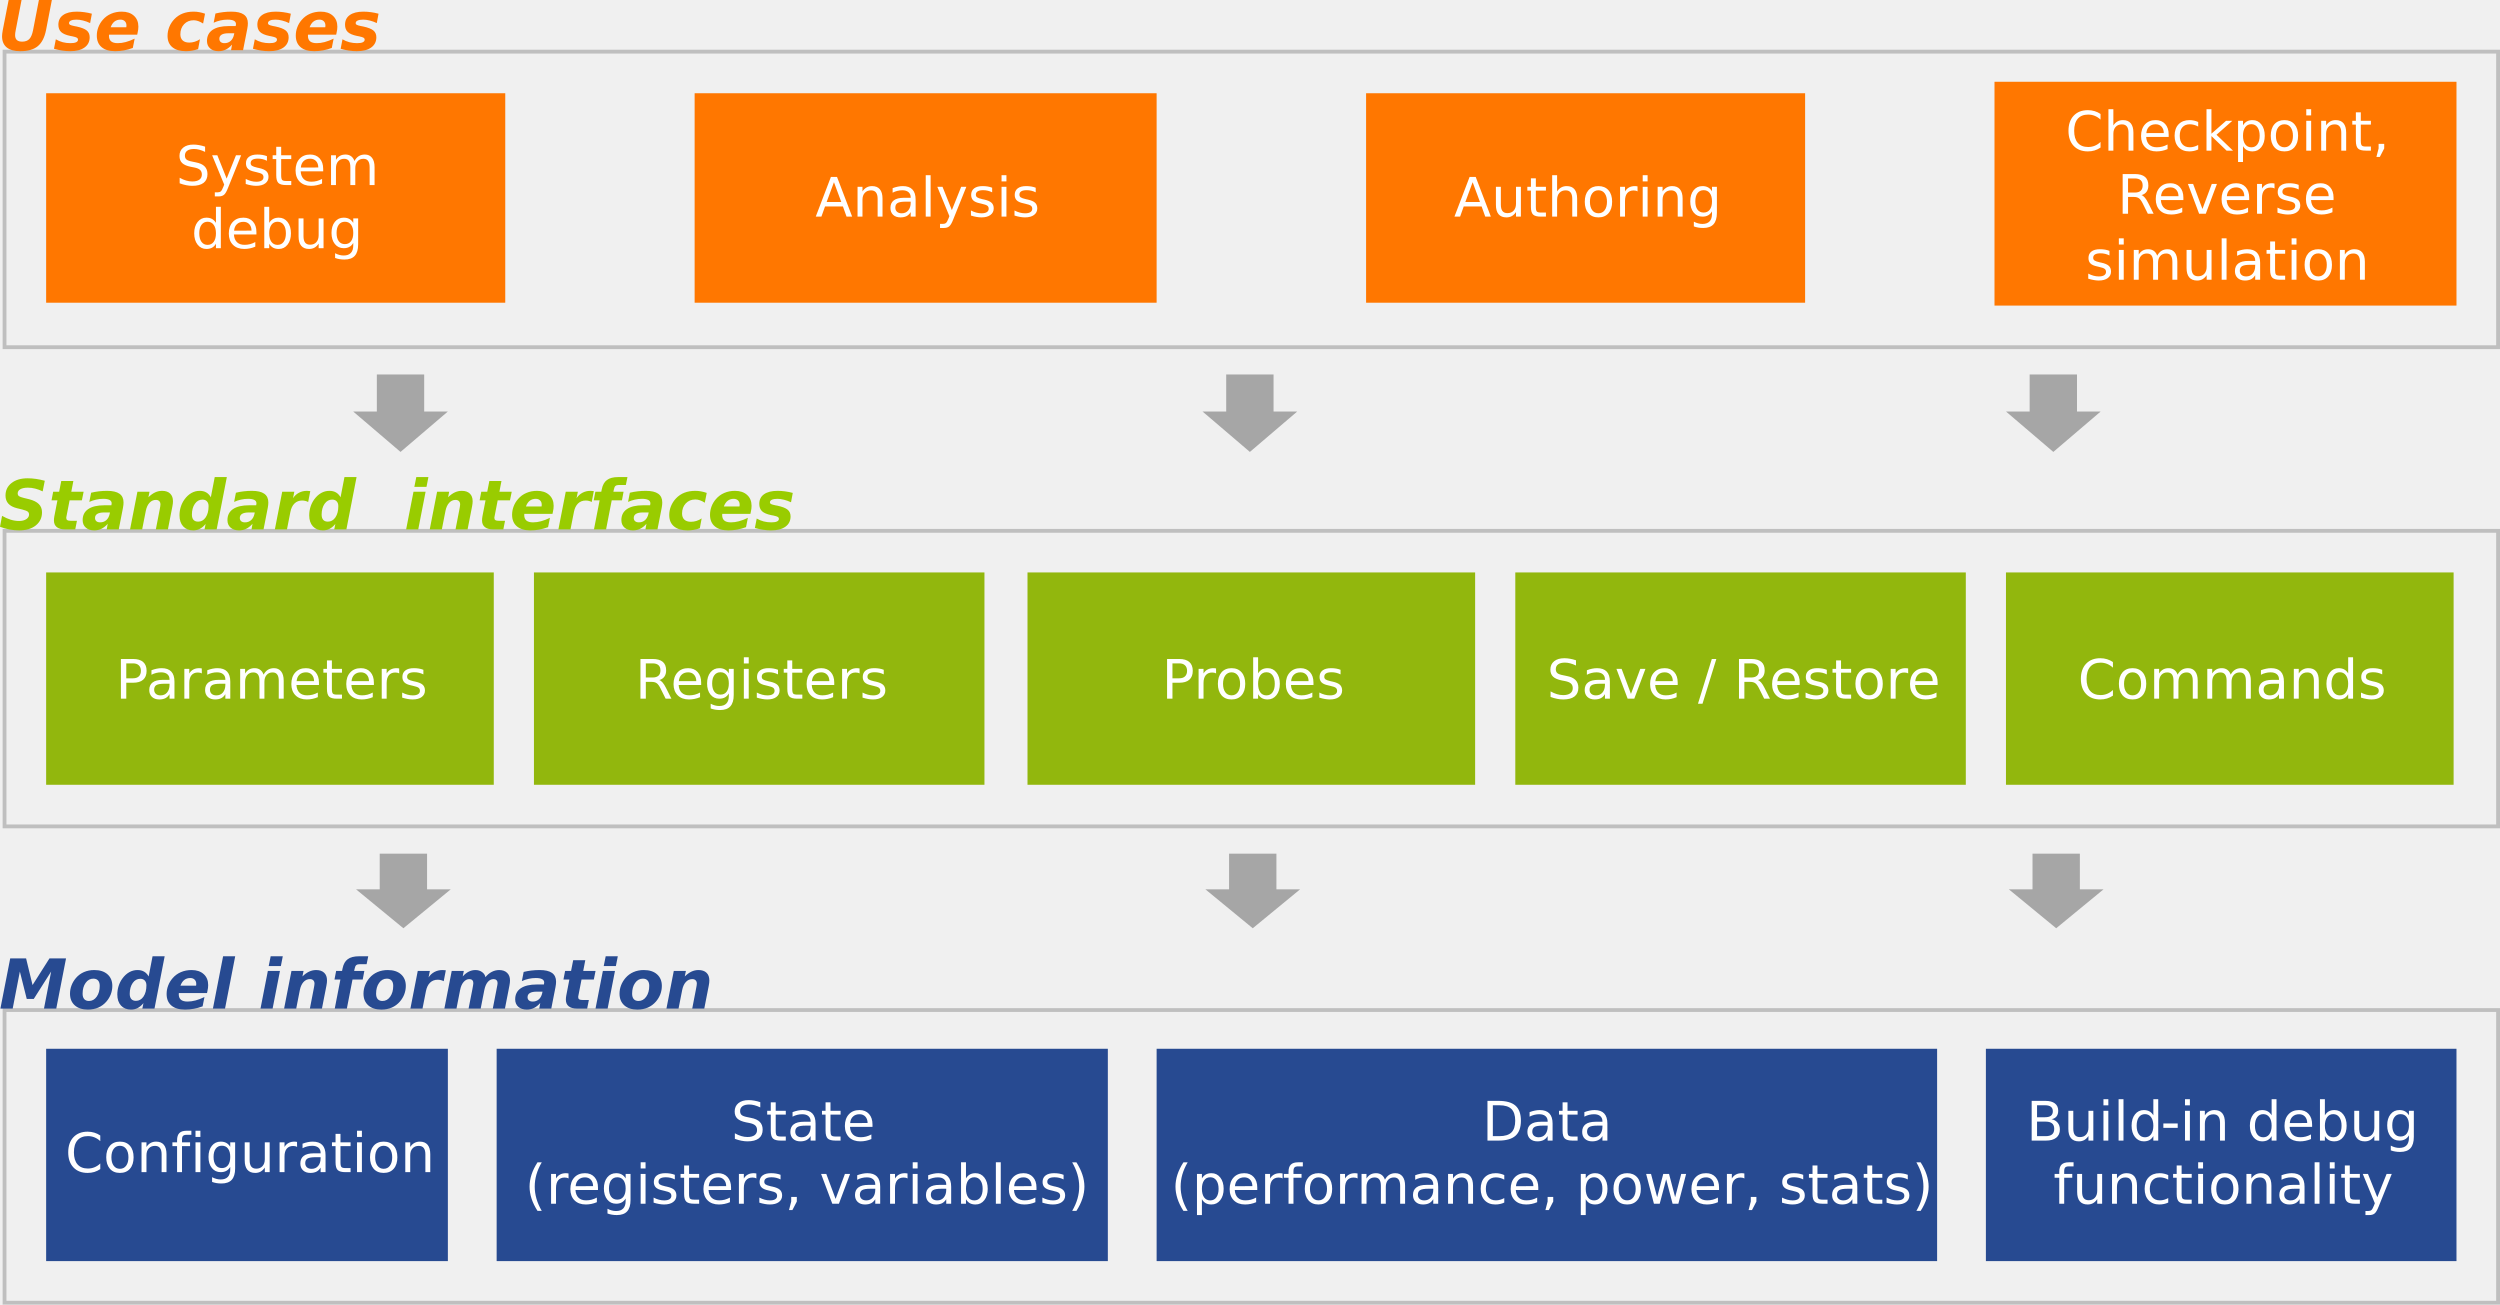
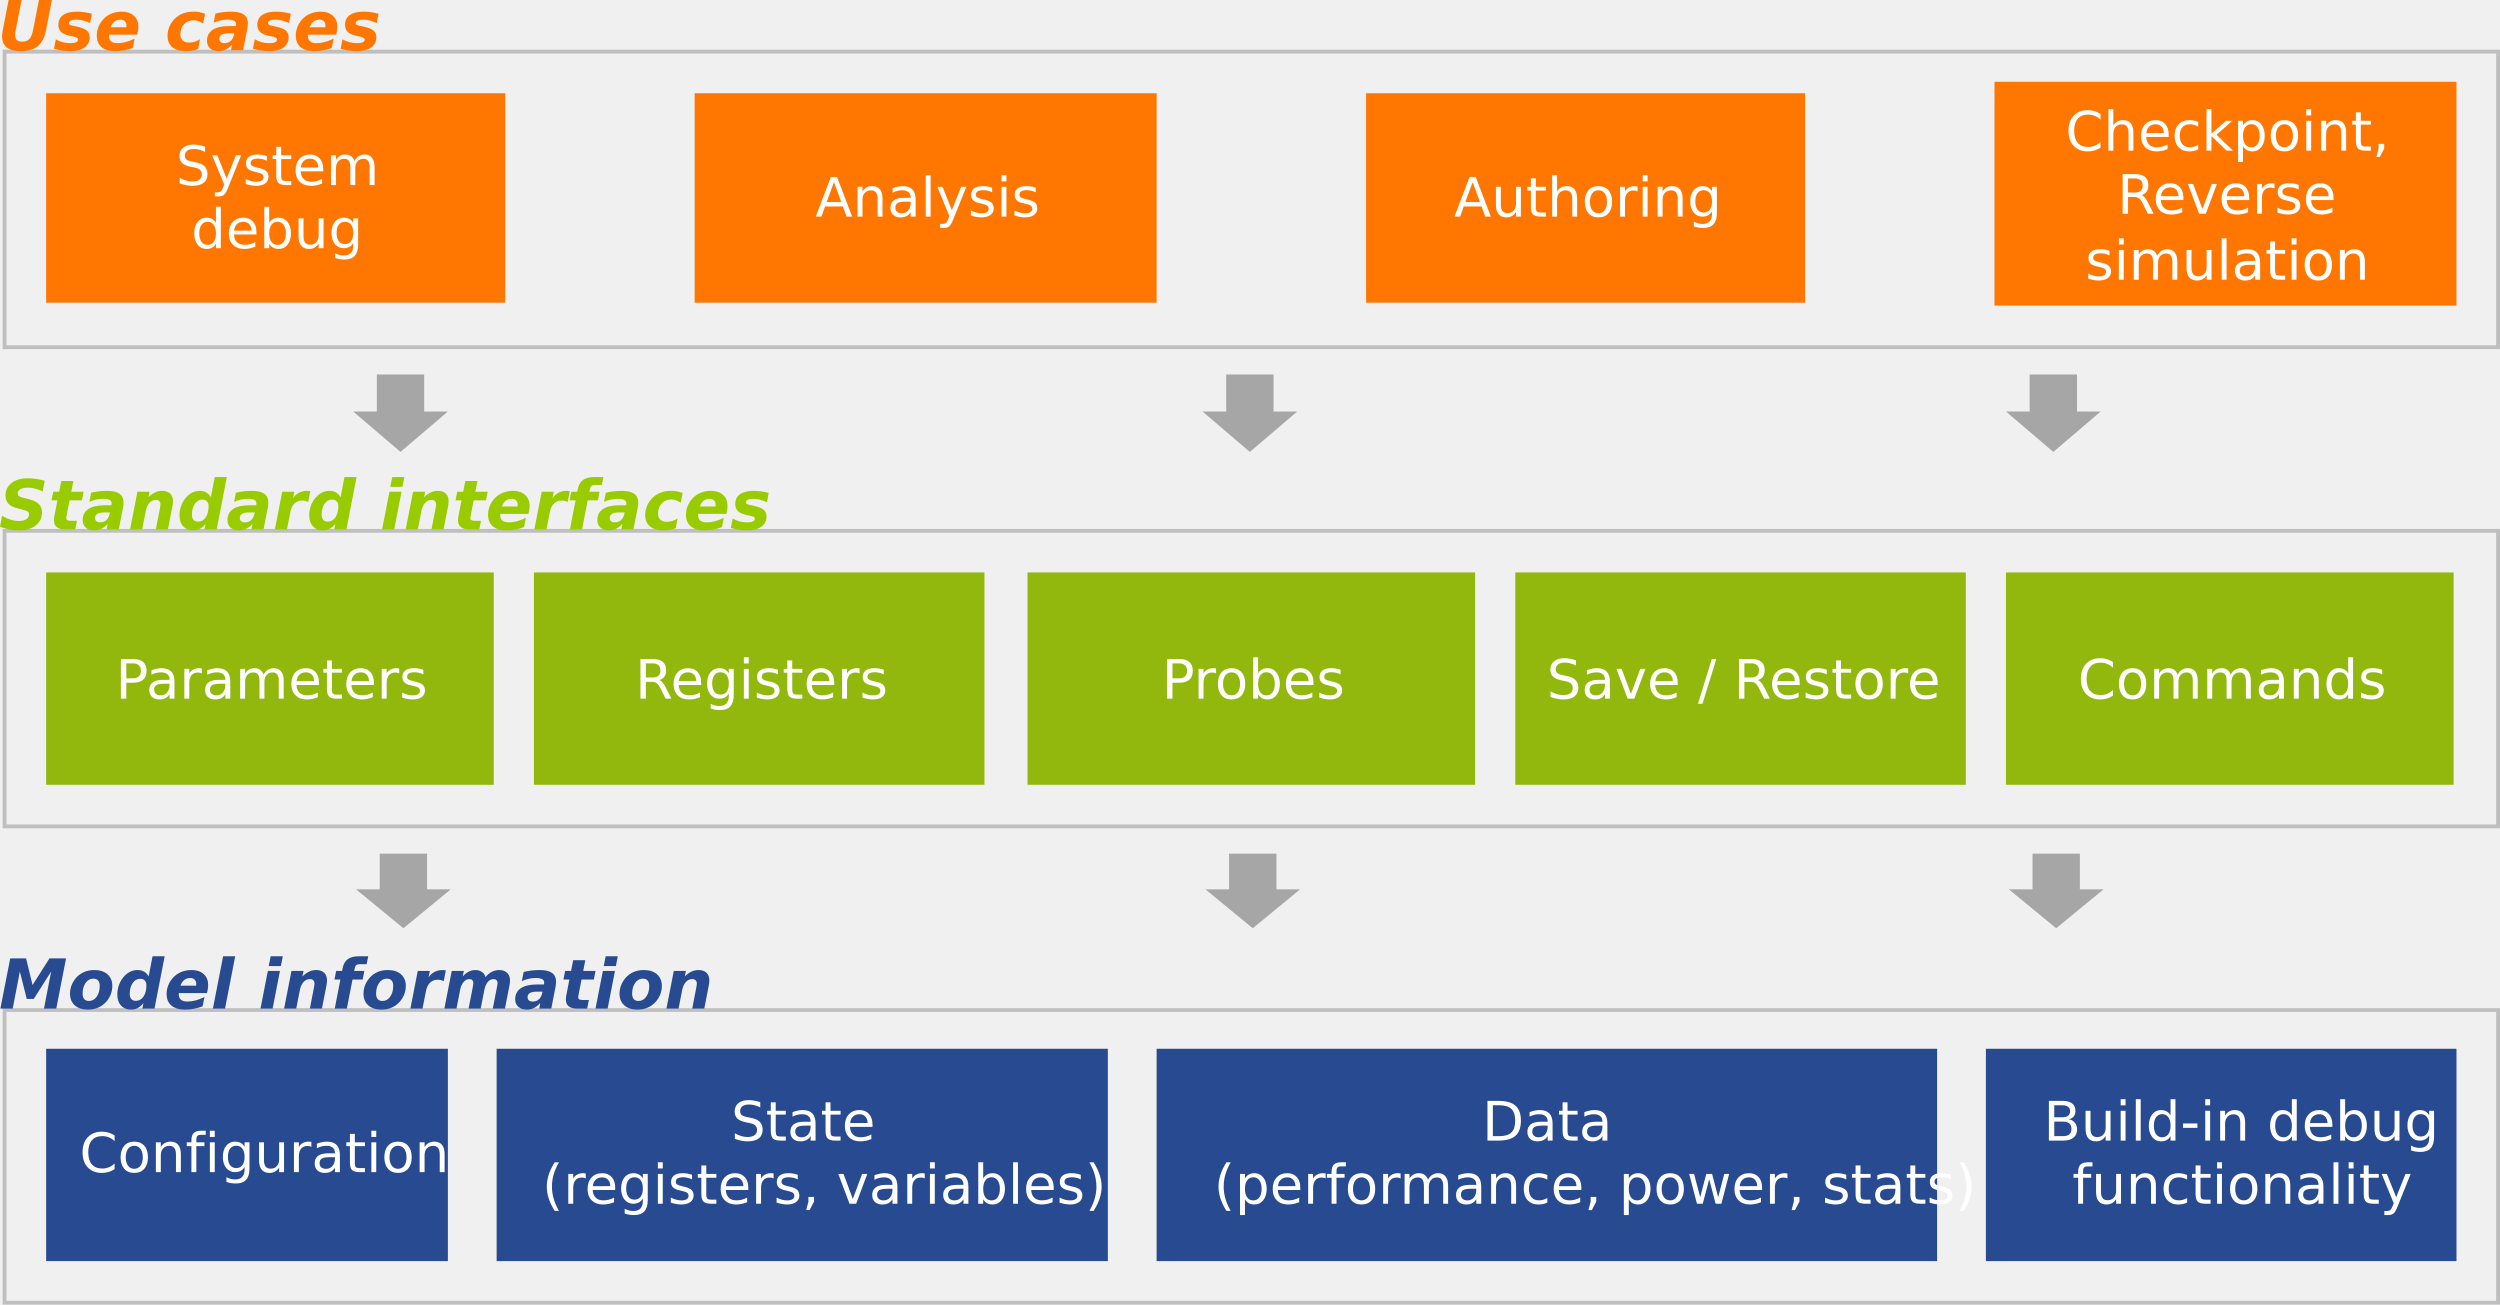
<svg xmlns="http://www.w3.org/2000/svg" width="871.248" height="454.663" overflow="hidden" version="1.1" id="svg105" style="overflow:hidden">
  <defs id="defs5">
    <clipPath id="clip0">
      <rect x="0" y="0" width="960" height="768" id="rect2" />
    </clipPath>
  </defs>
  <g clip-path="url(#clip0)" id="g103" transform="translate(-46.91909,-110.5039)">
    <rect x="63" y="476" width="140" height="74" id="rect9" style="fill:#274a91" />
-     <text font-weight="400" font-size="19" transform="translate(69.6322,519)" id="text11" style="font-weight:400;font-size:19px;font-family:'DejaVu Sans', 'DejaVu Sans_MSFontService', sans-serif;fill:#ffffff">Configuration</text>
+     <text font-weight="400" font-size="19" transform="translate(69.6322,519)" id="text11" style="font-weight:400;font-size:19px;font-family:'DejaVu Sans', 'DejaVu Sans_MSFontService', sans-serif;fill:#ffffff">
+       <tspan font-size="19" x="5" y="0" id="tspan17" style="font-size:19px">Configuration</tspan>
+     </text>
    <rect x="48.5" y="462.5" width="869" height="102" stroke-miterlimit="8" id="rect13" style="fill:none;stroke:#bfbfbf;stroke-width:1.333;stroke-miterlimit:8" />
    <rect x="63" y="143" width="160" height="73" id="rect15" style="fill:#ff7700" />
    <text font-weight="400" font-size="19" transform="translate(108.22,175)" id="text19" style="font-weight:400;font-size:19px;font-family:'DejaVu Sans', 'DejaVu Sans_MSFontService', sans-serif;fill:#ffffff">System<tspan font-size="19" x="5.333" y="22" id="tspan17" style="font-size:19px">debug</tspan>
    </text>
    <rect x="523" y="143" width="153" height="73" id="rect21" style="fill:#ff7700" />
    <text font-weight="400" font-size="19" transform="translate(553.636,186)" id="text23" style="font-weight:400;font-size:19px;font-family:'DejaVu Sans', 'DejaVu Sans_MSFontService', sans-serif;fill:#ffffff">Authoring</text>
    <rect x="742" y="139" width="161" height="78" id="rect25" style="fill:#ff7700" />
    <text font-weight="400" font-size="19" transform="translate(766.72,163)" id="text31" style="font-weight:400;font-size:19px;font-family:'DejaVu Sans', 'DejaVu Sans_MSFontService', sans-serif;fill:#ffffff">Checkpoint,<tspan font-size="19" x="18.087" y="22" id="tspan27" style="font-size:19px">Reverse</tspan>
      <tspan font-size="19" x="6.92" y="45" id="tspan29" style="font-size:19px">simulation</tspan>
    </text>
    <rect x="289" y="143" width="161" height="73" id="rect33" style="fill:#ff7700" />
    <text font-weight="400" font-size="19" transform="translate(331.053,186)" id="text35" style="font-weight:400;font-size:19px;font-family:'DejaVu Sans', 'DejaVu Sans_MSFontService', sans-serif;fill:#ffffff">Analysis</text>
    <rect x="48.5" y="128.5" width="869" height="103" stroke-miterlimit="8" id="rect37" style="fill:none;stroke:#bfbfbf;stroke-width:1.333;stroke-miterlimit:8" />
    <rect x="63" y="310" width="156" height="74" id="rect39" style="fill:#92b70d" />
    <text font-weight="400" font-size="19" transform="translate(87.1933,354)" id="text41" style="font-weight:400;font-size:19px;font-family:'DejaVu Sans', 'DejaVu Sans_MSFontService', sans-serif;fill:#ffffff">Parameters</text>
    <rect x="48.5" y="295.5" width="869" height="103" stroke-miterlimit="8" id="rect43" style="fill:none;stroke:#bfbfbf;stroke-width:1.333;stroke-miterlimit:8" />
    <path d="m 171,420.438 h 8.25 V 408 h 16.5 v 12.438 H 204 L 187.5,434 Z" id="path45" style="fill:#a6a6a6;fill-rule:evenodd" />
    <rect x="220" y="476" width="213" height="74" id="rect47" style="fill:#274a91" />
-     <text font-weight="400" font-size="19" transform="translate(301.705,508)" id="text51" style="font-weight:400;font-size:19px;font-family:'DejaVu Sans', 'DejaVu Sans_MSFontService', sans-serif;fill:#ffffff">State<tspan font-size="19" x="-71.873" y="22" id="tspan49" style="font-size:19px">(registers, variables)</tspan>
+     <text font-weight="400" font-size="19" transform="translate(301.705,508)" id="text51" style="font-weight:400;font-size:19px;font-family:'DejaVu Sans', 'DejaVu Sans_MSFontService', sans-serif;fill:#ffffff">State<tspan font-size="19" x="-65.873" y="22" id="tspan49" style="font-size:19px">(registers, variables)</tspan>
    </text>
    <rect x="450" y="476" width="272" height="74" id="rect53" style="fill:#274a91" />
-     <text font-weight="400" font-size="19" transform="translate(563.44,508)" id="text57" style="font-weight:400;font-size:19px;font-family:'DejaVu Sans', 'DejaVu Sans_MSFontService', sans-serif;fill:#ffffff">Data<tspan font-size="19" x="-108.507" y="22" id="tspan55" style="font-size:19px">(performance, power, stats)</tspan>
+     <text font-weight="400" font-size="19" transform="translate(563.44,508)" id="text57" style="font-weight:400;font-size:19px;font-family:'DejaVu Sans', 'DejaVu Sans_MSFontService', sans-serif;fill:#ffffff">Data<tspan font-size="19" x="-93.507" y="22" id="tspan55" style="font-size:19px">(performance, power, stats)</tspan>
    </text>
    <path d="m 467,420.438 h 8.25 V 408 h 16.5 v 12.438 H 500 L 483.5,434 Z" id="path59" style="fill:#a6a6a6;fill-rule:evenodd" />
    <path d="m 747,420.438 h 8.25 V 408 h 16.5 v 12.438 H 780 L 763.5,434 Z" id="path61" style="fill:#a6a6a6;fill-rule:evenodd" />
    <text font-style="oblique" font-weight="700" font-size="24" transform="translate(46.0104,128)" id="text69" style="font-style:oblique;font-weight:700;font-size:24px;font-family:'DejaVu Sans', 'DejaVu Sans_MSFontService', sans-serif;fill:#ff7700">Use cases<tspan font-size="24" x="0.545" y="334" id="tspan63" style="font-size:24px;fill:#274a91">Model information</tspan>
-       <tspan font-size="24" x="0.545" y="167" id="tspan65" style="font-size:24px;fill:#99cc00">Standard</tspan>
-       <tspan font-size="24" x="141.712" y="167" id="tspan67" style="font-size:24px;fill:#99cc00">interfaces</tspan>
+       <tspan font-size="24" x="0.545" y="167" id="tspan65" style="font-size:24px;fill:#99cc00">Standard interfaces</tspan>
    </text>
    <path d="m 170,253.916 h 8.25 V 241 h 16.5 v 12.916 H 203 L 186.5,268 Z" id="path71" style="fill:#a6a6a6;fill-rule:evenodd" />
    <path d="m 466,253.916 h 8.25 V 241 h 16.5 v 12.916 H 499 L 482.5,268 Z" id="path73" style="fill:#a6a6a6;fill-rule:evenodd" />
    <path d="m 746,253.916 h 8.25 V 241 h 16.5 v 12.916 H 779 L 762.5,268 Z" id="path75" style="fill:#a6a6a6;fill-rule:evenodd" />
    <rect x="233" y="310" width="157" height="74" id="rect77" style="fill:#92b70d" />
    <text font-weight="400" font-size="19" transform="translate(268.254,354)" id="text79" style="font-weight:400;font-size:19px;font-family:'DejaVu Sans', 'DejaVu Sans_MSFontService', sans-serif;fill:#ffffff">Registers</text>
    <rect x="405" y="310" width="156" height="74" id="rect81" style="fill:#92b70d" />
    <text font-weight="400" font-size="19" transform="translate(451.784,354)" id="text83" style="font-weight:400;font-size:19px;font-family:'DejaVu Sans', 'DejaVu Sans_MSFontService', sans-serif;fill:#ffffff">Probes</text>
    <rect x="575" y="310" width="157" height="74" id="rect85" style="fill:#92b70d" />
    <text font-weight="400" font-size="19" transform="translate(585.978,354)" id="text87" style="font-weight:400;font-size:19px;font-family:'DejaVu Sans', 'DejaVu Sans_MSFontService', sans-serif;fill:#ffffff">Save / Restore</text>
    <rect x="746" y="310" width="156" height="74" id="rect89" style="fill:#92b70d" />
    <text font-weight="400" font-size="19" transform="translate(771.039,354)" id="text91" style="font-weight:400;font-size:19px;font-family:'DejaVu Sans', 'DejaVu Sans_MSFontService', sans-serif;fill:#ffffff">Commands</text>
    <rect x="739" y="476" width="164" height="74" id="rect93" style="fill:#274a91" />
-     <text font-weight="400" font-size="19" transform="translate(753.094,508)" id="text101" style="font-weight:400;font-size:19px;font-family:'DejaVu Sans', 'DejaVu Sans_MSFontService', sans-serif;fill:#ffffff">Build<tspan font-size="19" x="46.833" y="0" id="tspan95" style="font-size:19px">-</tspan>
-       <tspan font-size="19" x="53.5" y="0" id="tspan97" style="font-size:19px">in debug</tspan>
-       <tspan font-size="19" x="9.413" y="22" id="tspan99" style="font-size:19px">functionality</tspan>
+     <text font-weight="400" font-size="19" transform="translate(753.094,508)" id="text101" style="font-weight:400;font-size:19px;font-family:'DejaVu Sans', 'DejaVu Sans_MSFontService', sans-serif;fill:#ffffff">
+       <tspan font-size="19" x="6" y="0" id="tspan95" style="font-size:19px">Build-in debug</tspan>
+       <tspan font-size="19" x="16" y="22" id="tspan99" style="font-size:19px">functionality</tspan>
    </text>
  </g>
</svg>
